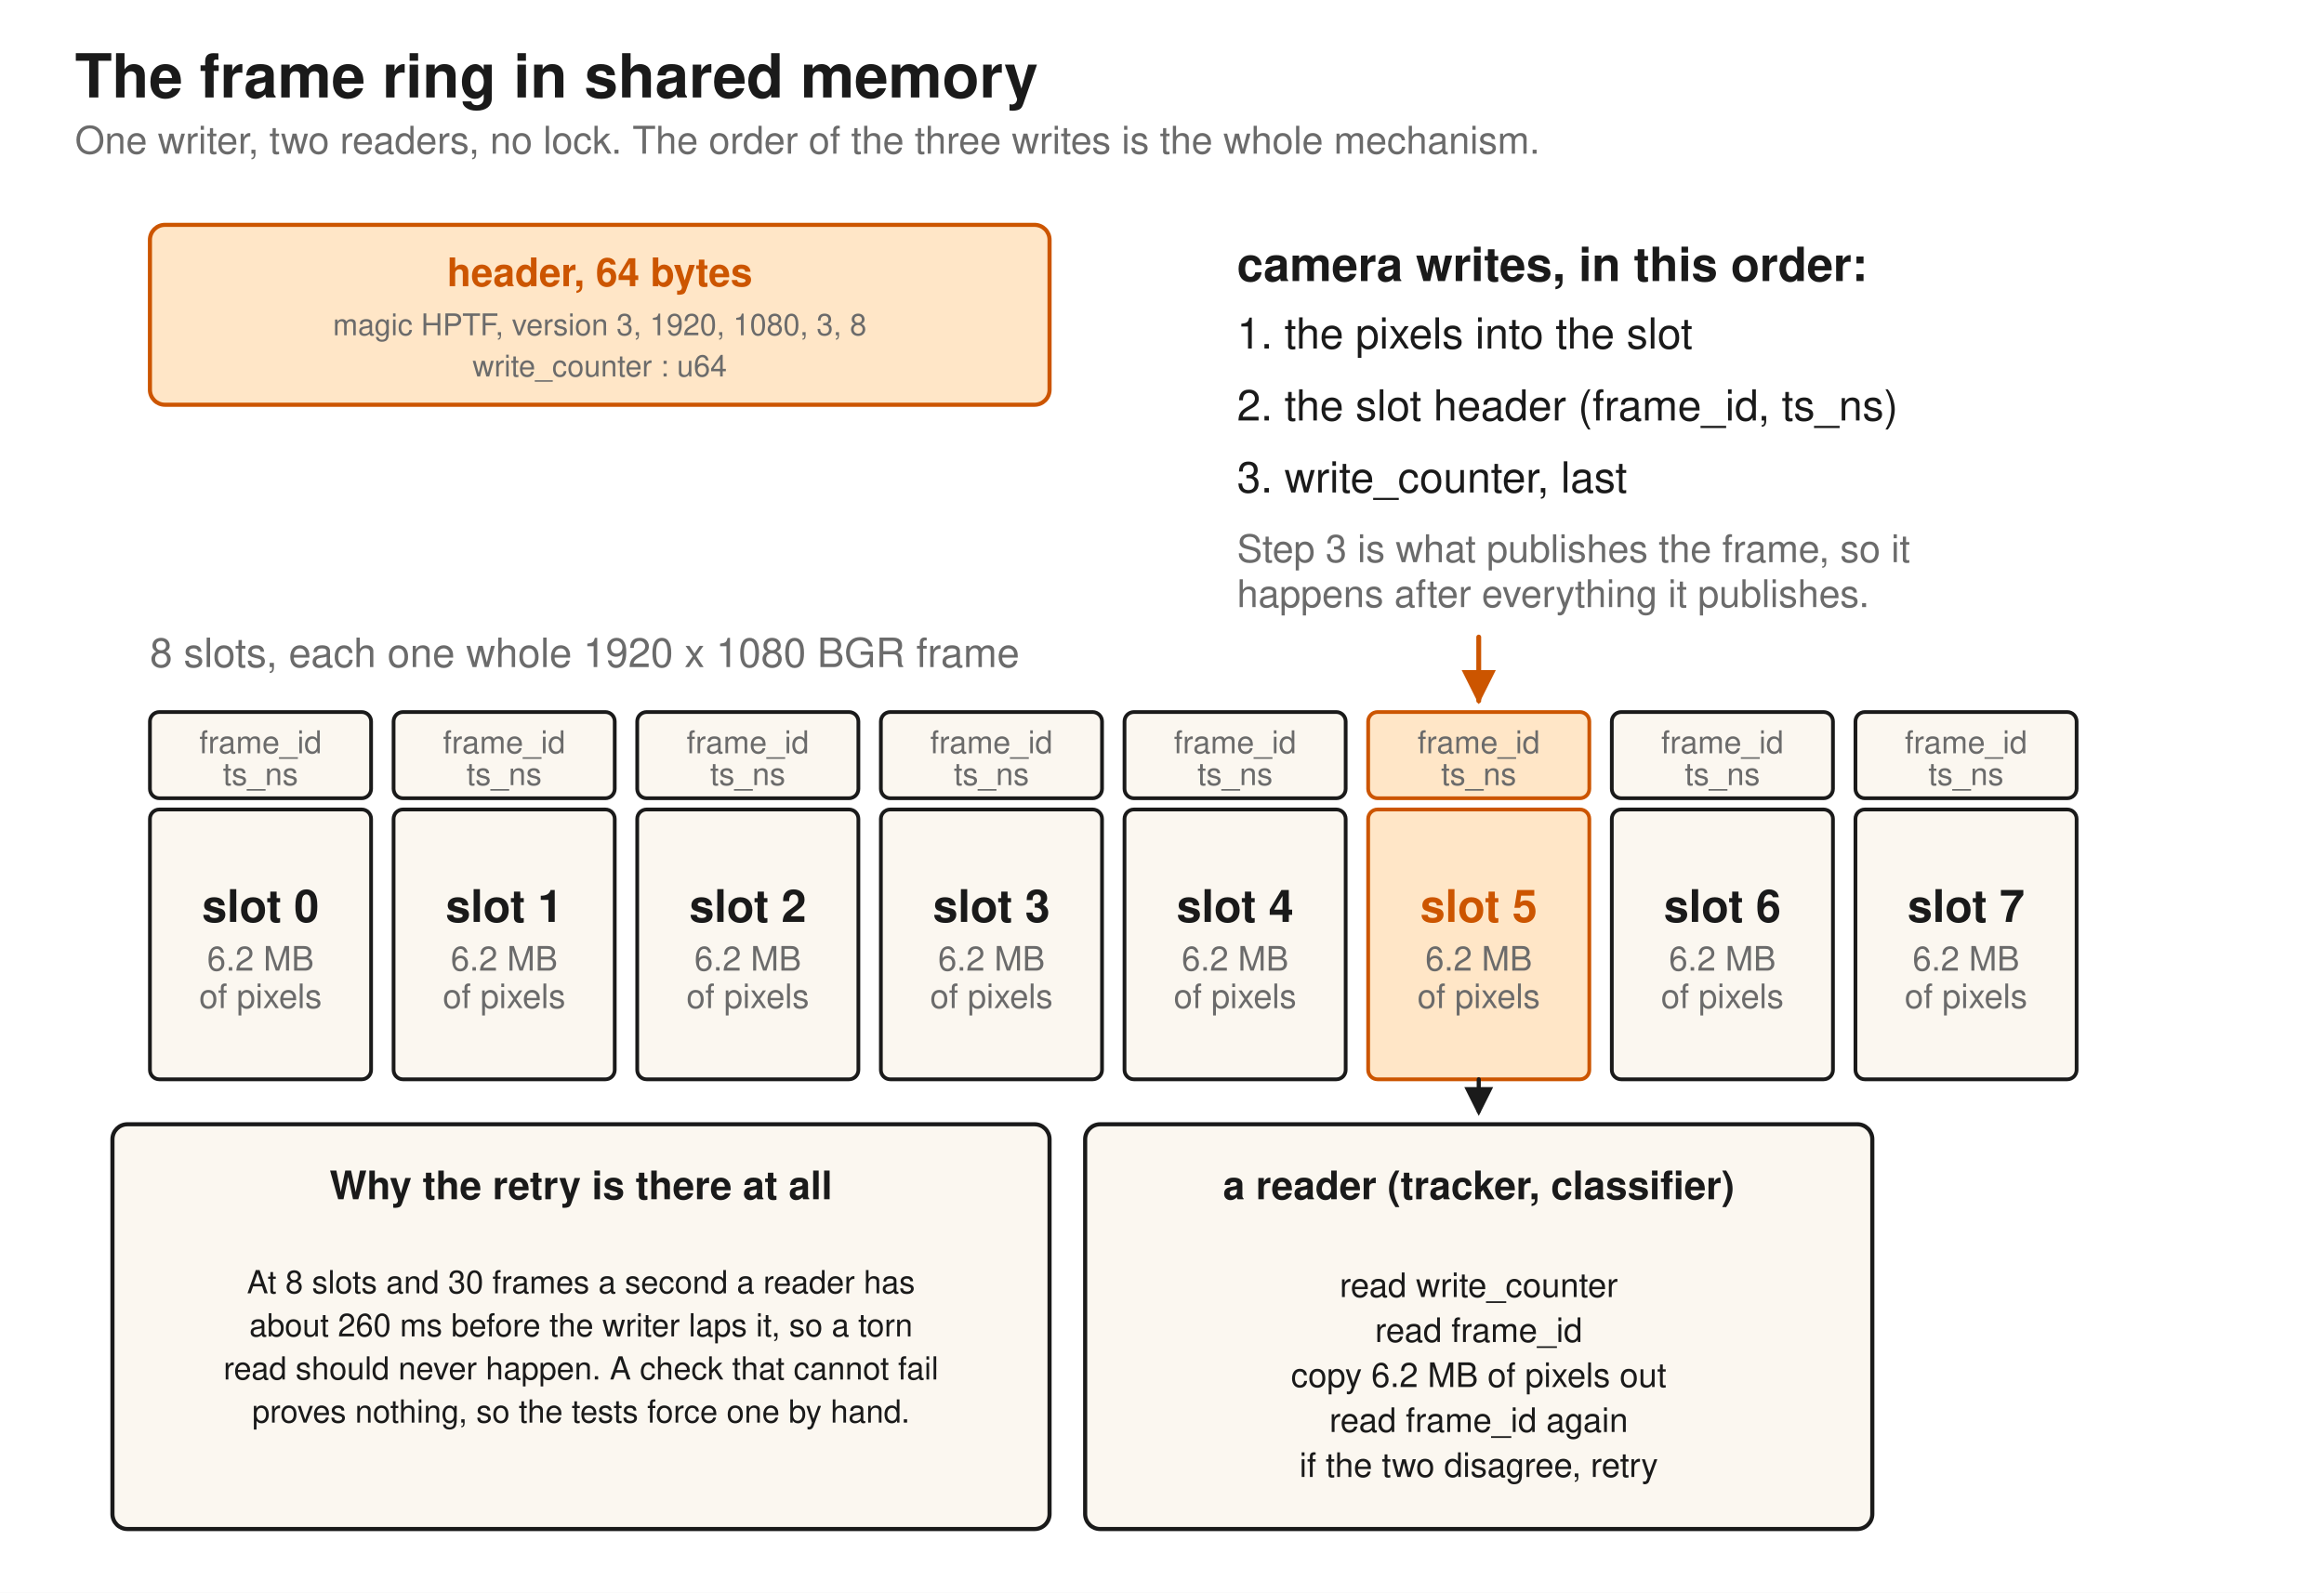
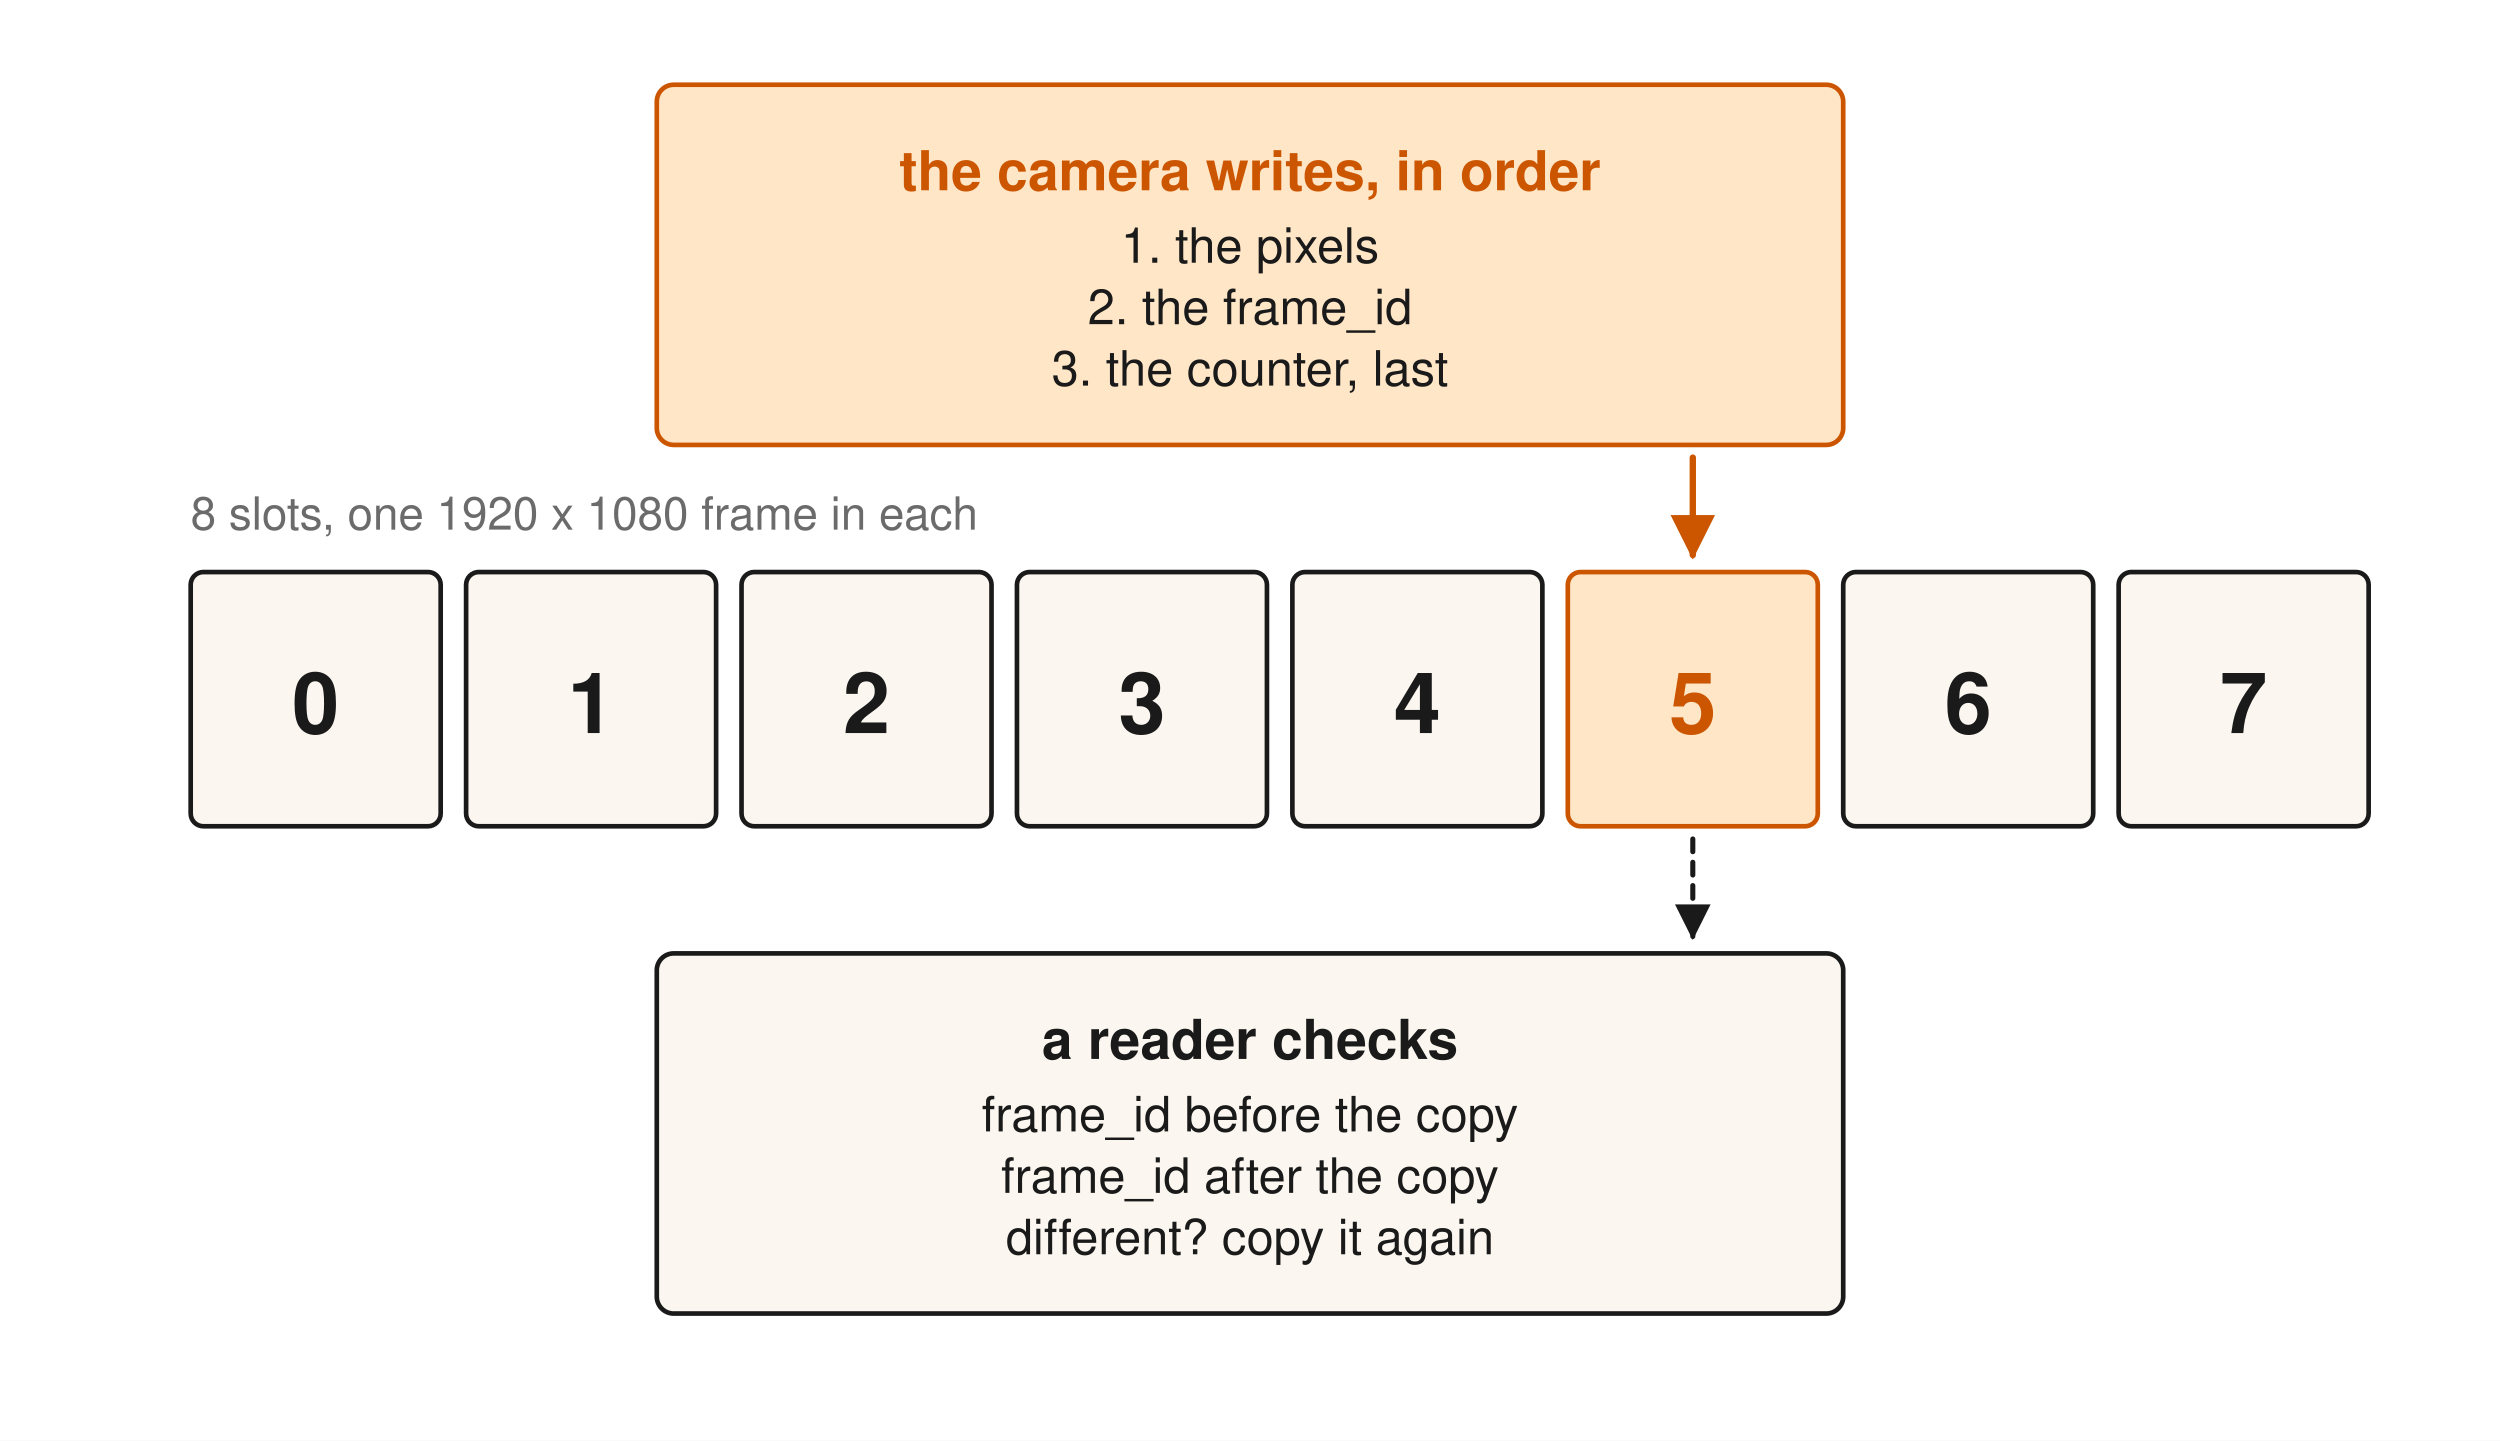
- <svg xmlns="http://www.w3.org/2000/svg" viewBox="0 0 1240 850" width="1240" height="850">
-   <rect width="1240" height="850" fill="#ffffff" />
+ <svg xmlns="http://www.w3.org/2000/svg" viewBox="0 0 1180 680" width="1180" height="680">
+   <rect width="1180" height="680" fill="#ffffff" />
  <defs>
    <marker id="a" viewBox="0 0 10 10" refX="9" refY="5" markerWidth="7" markerHeight="7" orient="auto-start-reverse">
      <path d="M 0 0 L 10 5 L 0 10 z" fill="#1a1a1a" />
    </marker>
    <marker id="ao" viewBox="0 0 10 10" refX="9" refY="5" markerWidth="7" markerHeight="7" orient="auto-start-reverse">
      <path d="M 0 0 L 10 5 L 0 10 z" fill="#cc5500" />
    </marker>
    <marker id="ac" viewBox="0 0 10 10" refX="9" refY="5" markerWidth="7" markerHeight="7" orient="auto-start-reverse">
      <path d="M 0 0 L 10 5 L 0 10 z" fill="#1f6f8b" />
    </marker>
    <marker id="ab" viewBox="0 0 10 10" refX="9" refY="5" markerWidth="7" markerHeight="7" orient="auto-start-reverse">
      <path d="M 0 0 L 10 5 L 0 10 z" fill="#b03030" />
    </marker>
  </defs>
-   <text x="40" y="52" font-family="Helvetica,Arial,sans-serif" font-size="32.4" fill="#1a1a1a" text-anchor="start" font-weight="bold">The frame ring in shared memory</text>
-   <text x="40" y="82" font-family="Helvetica,Arial,sans-serif" font-size="20.4" fill="#6b6b6b" text-anchor="start" font-weight="normal">One writer, two readers, no lock. The order of the three writes is the whole mechanism.</text>
-   <rect x="80" y="120" width="480" height="96" rx="8" fill="#ffe6c7" stroke="#cc5500" stroke-width="2.2" />
-   <text x="320.0" y="152.72" font-family="Helvetica,Arial,sans-serif" font-size="21" fill="#cc5500" text-anchor="middle" font-weight="bold">header,  64 bytes</text>
-   <text x="320.0" y="178.92" font-family="Helvetica,Arial,sans-serif" font-size="16" fill="#6b6b6b" text-anchor="middle" font-weight="normal">magic HPTF, version 3, 1920, 1080, 3, 8</text>
-   <text x="320.0" y="200.92" font-family="Helvetica,Arial,sans-serif" font-size="16" fill="#6b6b6b" text-anchor="middle" font-weight="normal">write_counter : u64</text>
-   <text x="660" y="150" font-family="Helvetica,Arial,sans-serif" font-size="25.2" fill="#1a1a1a" text-anchor="start" font-weight="bold">camera writes, in this order:</text>
-   <text x="660" y="186.0" font-family="Helvetica,Arial,sans-serif" font-size="22.8" fill="#1a1a1a" text-anchor="start" font-weight="normal">1.  the pixels into the slot</text>
-   <text x="660" y="224.4" font-family="Helvetica,Arial,sans-serif" font-size="22.8" fill="#1a1a1a" text-anchor="start" font-weight="normal">2.  the slot header (frame_id, ts_ns)</text>
-   <text x="660" y="262.8" font-family="Helvetica,Arial,sans-serif" font-size="22.8" fill="#1a1a1a" text-anchor="start" font-weight="normal">3.  write_counter, last</text>
-   <text x="660" y="300" font-family="Helvetica,Arial,sans-serif" font-size="20.4" fill="#6b6b6b" text-anchor="start" font-weight="normal">Step 3 is what publishes the frame, so it</text>
-   <text x="660" y="324" font-family="Helvetica,Arial,sans-serif" font-size="20.4" fill="#6b6b6b" text-anchor="start" font-weight="normal">happens after everything it publishes.</text>
-   <rect x="80" y="380" width="118" height="46" rx="5" fill="#fbf7f0" stroke="#1a1a1a" stroke-width="2.0" />
-   <text x="139.0" y="402" font-family="Helvetica,Arial,sans-serif" font-size="16.8" fill="#6b6b6b" text-anchor="middle" font-weight="normal">frame_id</text>
-   <text x="139.0" y="419" font-family="Helvetica,Arial,sans-serif" font-size="16.8" fill="#6b6b6b" text-anchor="middle" font-weight="normal">ts_ns</text>
-   <rect x="80" y="432" width="118" height="144" rx="5" fill="#fbf7f0" stroke="#1a1a1a" stroke-width="2.0" />
-   <text x="139.0" y="492" font-family="Helvetica,Arial,sans-serif" font-size="24" fill="#1a1a1a" text-anchor="middle" font-weight="bold">slot 0</text>
-   <text x="139.0" y="518" font-family="Helvetica,Arial,sans-serif" font-size="18" fill="#6b6b6b" text-anchor="middle" font-weight="normal">6.2 MB</text>
-   <text x="139.0" y="538" font-family="Helvetica,Arial,sans-serif" font-size="18" fill="#6b6b6b" text-anchor="middle" font-weight="normal">of pixels</text>
-   <rect x="210" y="380" width="118" height="46" rx="5" fill="#fbf7f0" stroke="#1a1a1a" stroke-width="2.0" />
-   <text x="269.0" y="402" font-family="Helvetica,Arial,sans-serif" font-size="16.8" fill="#6b6b6b" text-anchor="middle" font-weight="normal">frame_id</text>
-   <text x="269.0" y="419" font-family="Helvetica,Arial,sans-serif" font-size="16.8" fill="#6b6b6b" text-anchor="middle" font-weight="normal">ts_ns</text>
-   <rect x="210" y="432" width="118" height="144" rx="5" fill="#fbf7f0" stroke="#1a1a1a" stroke-width="2.0" />
-   <text x="269.0" y="492" font-family="Helvetica,Arial,sans-serif" font-size="24" fill="#1a1a1a" text-anchor="middle" font-weight="bold">slot 1</text>
-   <text x="269.0" y="518" font-family="Helvetica,Arial,sans-serif" font-size="18" fill="#6b6b6b" text-anchor="middle" font-weight="normal">6.2 MB</text>
-   <text x="269.0" y="538" font-family="Helvetica,Arial,sans-serif" font-size="18" fill="#6b6b6b" text-anchor="middle" font-weight="normal">of pixels</text>
-   <rect x="340" y="380" width="118" height="46" rx="5" fill="#fbf7f0" stroke="#1a1a1a" stroke-width="2.0" />
-   <text x="399.0" y="402" font-family="Helvetica,Arial,sans-serif" font-size="16.8" fill="#6b6b6b" text-anchor="middle" font-weight="normal">frame_id</text>
-   <text x="399.0" y="419" font-family="Helvetica,Arial,sans-serif" font-size="16.8" fill="#6b6b6b" text-anchor="middle" font-weight="normal">ts_ns</text>
-   <rect x="340" y="432" width="118" height="144" rx="5" fill="#fbf7f0" stroke="#1a1a1a" stroke-width="2.0" />
-   <text x="399.0" y="492" font-family="Helvetica,Arial,sans-serif" font-size="24" fill="#1a1a1a" text-anchor="middle" font-weight="bold">slot 2</text>
-   <text x="399.0" y="518" font-family="Helvetica,Arial,sans-serif" font-size="18" fill="#6b6b6b" text-anchor="middle" font-weight="normal">6.2 MB</text>
-   <text x="399.0" y="538" font-family="Helvetica,Arial,sans-serif" font-size="18" fill="#6b6b6b" text-anchor="middle" font-weight="normal">of pixels</text>
-   <rect x="470" y="380" width="118" height="46" rx="5" fill="#fbf7f0" stroke="#1a1a1a" stroke-width="2.0" />
-   <text x="529.0" y="402" font-family="Helvetica,Arial,sans-serif" font-size="16.8" fill="#6b6b6b" text-anchor="middle" font-weight="normal">frame_id</text>
-   <text x="529.0" y="419" font-family="Helvetica,Arial,sans-serif" font-size="16.8" fill="#6b6b6b" text-anchor="middle" font-weight="normal">ts_ns</text>
-   <rect x="470" y="432" width="118" height="144" rx="5" fill="#fbf7f0" stroke="#1a1a1a" stroke-width="2.0" />
-   <text x="529.0" y="492" font-family="Helvetica,Arial,sans-serif" font-size="24" fill="#1a1a1a" text-anchor="middle" font-weight="bold">slot 3</text>
-   <text x="529.0" y="518" font-family="Helvetica,Arial,sans-serif" font-size="18" fill="#6b6b6b" text-anchor="middle" font-weight="normal">6.2 MB</text>
-   <text x="529.0" y="538" font-family="Helvetica,Arial,sans-serif" font-size="18" fill="#6b6b6b" text-anchor="middle" font-weight="normal">of pixels</text>
-   <rect x="600" y="380" width="118" height="46" rx="5" fill="#fbf7f0" stroke="#1a1a1a" stroke-width="2.0" />
-   <text x="659.0" y="402" font-family="Helvetica,Arial,sans-serif" font-size="16.8" fill="#6b6b6b" text-anchor="middle" font-weight="normal">frame_id</text>
-   <text x="659.0" y="419" font-family="Helvetica,Arial,sans-serif" font-size="16.8" fill="#6b6b6b" text-anchor="middle" font-weight="normal">ts_ns</text>
-   <rect x="600" y="432" width="118" height="144" rx="5" fill="#fbf7f0" stroke="#1a1a1a" stroke-width="2.0" />
-   <text x="659.0" y="492" font-family="Helvetica,Arial,sans-serif" font-size="24" fill="#1a1a1a" text-anchor="middle" font-weight="bold">slot 4</text>
-   <text x="659.0" y="518" font-family="Helvetica,Arial,sans-serif" font-size="18" fill="#6b6b6b" text-anchor="middle" font-weight="normal">6.2 MB</text>
-   <text x="659.0" y="538" font-family="Helvetica,Arial,sans-serif" font-size="18" fill="#6b6b6b" text-anchor="middle" font-weight="normal">of pixels</text>
-   <rect x="730" y="380" width="118" height="46" rx="5" fill="#ffe6c7" stroke="#cc5500" stroke-width="2.0" />
-   <text x="789.0" y="402" font-family="Helvetica,Arial,sans-serif" font-size="16.8" fill="#6b6b6b" text-anchor="middle" font-weight="normal">frame_id</text>
-   <text x="789.0" y="419" font-family="Helvetica,Arial,sans-serif" font-size="16.8" fill="#6b6b6b" text-anchor="middle" font-weight="normal">ts_ns</text>
-   <rect x="730" y="432" width="118" height="144" rx="5" fill="#ffe6c7" stroke="#cc5500" stroke-width="2.0" />
-   <text x="789.0" y="492" font-family="Helvetica,Arial,sans-serif" font-size="24" fill="#cc5500" text-anchor="middle" font-weight="bold">slot 5</text>
-   <text x="789.0" y="518" font-family="Helvetica,Arial,sans-serif" font-size="18" fill="#6b6b6b" text-anchor="middle" font-weight="normal">6.2 MB</text>
-   <text x="789.0" y="538" font-family="Helvetica,Arial,sans-serif" font-size="18" fill="#6b6b6b" text-anchor="middle" font-weight="normal">of pixels</text>
-   <rect x="860" y="380" width="118" height="46" rx="5" fill="#fbf7f0" stroke="#1a1a1a" stroke-width="2.0" />
-   <text x="919.0" y="402" font-family="Helvetica,Arial,sans-serif" font-size="16.8" fill="#6b6b6b" text-anchor="middle" font-weight="normal">frame_id</text>
-   <text x="919.0" y="419" font-family="Helvetica,Arial,sans-serif" font-size="16.8" fill="#6b6b6b" text-anchor="middle" font-weight="normal">ts_ns</text>
-   <rect x="860" y="432" width="118" height="144" rx="5" fill="#fbf7f0" stroke="#1a1a1a" stroke-width="2.0" />
-   <text x="919.0" y="492" font-family="Helvetica,Arial,sans-serif" font-size="24" fill="#1a1a1a" text-anchor="middle" font-weight="bold">slot 6</text>
-   <text x="919.0" y="518" font-family="Helvetica,Arial,sans-serif" font-size="18" fill="#6b6b6b" text-anchor="middle" font-weight="normal">6.2 MB</text>
-   <text x="919.0" y="538" font-family="Helvetica,Arial,sans-serif" font-size="18" fill="#6b6b6b" text-anchor="middle" font-weight="normal">of pixels</text>
-   <rect x="990" y="380" width="118" height="46" rx="5" fill="#fbf7f0" stroke="#1a1a1a" stroke-width="2.0" />
-   <text x="1049.0" y="402" font-family="Helvetica,Arial,sans-serif" font-size="16.8" fill="#6b6b6b" text-anchor="middle" font-weight="normal">frame_id</text>
-   <text x="1049.0" y="419" font-family="Helvetica,Arial,sans-serif" font-size="16.8" fill="#6b6b6b" text-anchor="middle" font-weight="normal">ts_ns</text>
-   <rect x="990" y="432" width="118" height="144" rx="5" fill="#fbf7f0" stroke="#1a1a1a" stroke-width="2.0" />
-   <text x="1049.0" y="492" font-family="Helvetica,Arial,sans-serif" font-size="24" fill="#1a1a1a" text-anchor="middle" font-weight="bold">slot 7</text>
-   <text x="1049.0" y="518" font-family="Helvetica,Arial,sans-serif" font-size="18" fill="#6b6b6b" text-anchor="middle" font-weight="normal">6.2 MB</text>
-   <text x="1049.0" y="538" font-family="Helvetica,Arial,sans-serif" font-size="18" fill="#6b6b6b" text-anchor="middle" font-weight="normal">of pixels</text>
-   <text x="80" y="356" font-family="Helvetica,Arial,sans-serif" font-size="21.6" fill="#6b6b6b" text-anchor="start" font-weight="normal">8 slots, each one whole 1920 x 1080 BGR frame</text>
-   <line x1="789.0" y1="340" x2="789.0" y2="374" stroke="#cc5500" stroke-width="2.6" stroke-linecap="round" marker-end="url(#ao)" />
-   <rect x="579.0" y="600" width="420" height="216" rx="8" fill="#fbf7f0" stroke="#1a1a1a" stroke-width="2.2" />
-   <text x="789.0" y="640" font-family="Helvetica,Arial,sans-serif" font-size="21" fill="#1a1a1a" text-anchor="middle" font-weight="bold">a reader (tracker, classifier)</text>
-   <text x="789.0" y="668.2" font-family="Helvetica,Arial,sans-serif" font-size="18" fill="#1a1a1a" text-anchor="middle" font-weight="normal" />
-   <text x="789.0" y="692.2" font-family="Helvetica,Arial,sans-serif" font-size="18" fill="#1a1a1a" text-anchor="middle" font-weight="normal">read write_counter</text>
-   <text x="789.0" y="716.2" font-family="Helvetica,Arial,sans-serif" font-size="18" fill="#1a1a1a" text-anchor="middle" font-weight="normal">read frame_id</text>
-   <text x="789.0" y="740.2" font-family="Helvetica,Arial,sans-serif" font-size="18" fill="#1a1a1a" text-anchor="middle" font-weight="normal">copy 6.2 MB of pixels out</text>
-   <text x="789.0" y="764.2" font-family="Helvetica,Arial,sans-serif" font-size="18" fill="#1a1a1a" text-anchor="middle" font-weight="normal">read frame_id again</text>
-   <text x="789.0" y="788.2" font-family="Helvetica,Arial,sans-serif" font-size="18" fill="#1a1a1a" text-anchor="middle" font-weight="normal">if the two disagree, retry</text>
-   <line x1="789.0" y1="576" x2="789.0" y2="594" stroke="#1a1a1a" stroke-width="2.2" stroke-linecap="round" stroke-dasharray="6 5" marker-end="url(#a)" />
-   <rect x="60" y="600" width="500" height="216" rx="8" fill="#fbf7f0" stroke="#1a1a1a" stroke-width="2.2" />
-   <text x="310.0" y="640" font-family="Helvetica,Arial,sans-serif" font-size="21" fill="#1a1a1a" text-anchor="middle" font-weight="bold">Why the retry is there at all</text>
-   <text x="310.0" y="667.2" font-family="Helvetica,Arial,sans-serif" font-size="17" fill="#1a1a1a" text-anchor="middle" font-weight="normal" />
-   <text x="310.0" y="690.2" font-family="Helvetica,Arial,sans-serif" font-size="17" fill="#1a1a1a" text-anchor="middle" font-weight="normal">At 8 slots and 30 frames a second a reader has</text>
-   <text x="310.0" y="713.2" font-family="Helvetica,Arial,sans-serif" font-size="17" fill="#1a1a1a" text-anchor="middle" font-weight="normal">about 260 ms before the writer laps it, so a torn</text>
-   <text x="310.0" y="736.2" font-family="Helvetica,Arial,sans-serif" font-size="17" fill="#1a1a1a" text-anchor="middle" font-weight="normal">read should never happen. A check that cannot fail</text>
-   <text x="310.0" y="759.2" font-family="Helvetica,Arial,sans-serif" font-size="17" fill="#1a1a1a" text-anchor="middle" font-weight="normal">proves nothing, so the tests force one by hand.</text>
+   <rect x="310" y="40" width="560" height="170" rx="8" fill="#ffe6c7" stroke="#cc5500" stroke-width="2.2" />
+   <text x="590.0" y="89.82" font-family="Helvetica,Arial,sans-serif" font-size="26" fill="#cc5500" text-anchor="middle" font-weight="bold">the camera writes, in order</text>
+   <text x="590.0" y="124.02" font-family="Helvetica,Arial,sans-serif" font-size="23" fill="#1a1a1a" text-anchor="middle" font-weight="normal">1.  the pixels</text>
+   <text x="590.0" y="153.02" font-family="Helvetica,Arial,sans-serif" font-size="23" fill="#1a1a1a" text-anchor="middle" font-weight="normal">2.  the frame_id</text>
+   <text x="590.0" y="182.02" font-family="Helvetica,Arial,sans-serif" font-size="23" fill="#1a1a1a" text-anchor="middle" font-weight="normal">3.  the counter, last</text>
+   <text x="90" y="250" font-family="Helvetica,Arial,sans-serif" font-size="21.6" fill="#6b6b6b" text-anchor="start" font-weight="normal">8 slots, one 1920 x 1080 frame in each</text>
+   <line x1="799.0" y1="216" x2="799.0" y2="262" stroke="#cc5500" stroke-width="3.0" stroke-linecap="round" marker-end="url(#ao)" />
+   <rect x="90" y="270" width="118" height="120" rx="6" fill="#fbf7f0" stroke="#1a1a1a" stroke-width="2.2" />
+   <text x="149.0" y="346" font-family="Helvetica,Arial,sans-serif" font-size="40" fill="#1a1a1a" text-anchor="middle" font-weight="bold">0</text>
+   <rect x="220" y="270" width="118" height="120" rx="6" fill="#fbf7f0" stroke="#1a1a1a" stroke-width="2.2" />
+   <text x="279.0" y="346" font-family="Helvetica,Arial,sans-serif" font-size="40" fill="#1a1a1a" text-anchor="middle" font-weight="bold">1</text>
+   <rect x="350" y="270" width="118" height="120" rx="6" fill="#fbf7f0" stroke="#1a1a1a" stroke-width="2.2" />
+   <text x="409.0" y="346" font-family="Helvetica,Arial,sans-serif" font-size="40" fill="#1a1a1a" text-anchor="middle" font-weight="bold">2</text>
+   <rect x="480" y="270" width="118" height="120" rx="6" fill="#fbf7f0" stroke="#1a1a1a" stroke-width="2.2" />
+   <text x="539.0" y="346" font-family="Helvetica,Arial,sans-serif" font-size="40" fill="#1a1a1a" text-anchor="middle" font-weight="bold">3</text>
+   <rect x="610" y="270" width="118" height="120" rx="6" fill="#fbf7f0" stroke="#1a1a1a" stroke-width="2.2" />
+   <text x="669.0" y="346" font-family="Helvetica,Arial,sans-serif" font-size="40" fill="#1a1a1a" text-anchor="middle" font-weight="bold">4</text>
+   <rect x="740" y="270" width="118" height="120" rx="6" fill="#ffe6c7" stroke="#cc5500" stroke-width="2.2" />
+   <text x="799.0" y="346" font-family="Helvetica,Arial,sans-serif" font-size="40" fill="#cc5500" text-anchor="middle" font-weight="bold">5</text>
+   <rect x="870" y="270" width="118" height="120" rx="6" fill="#fbf7f0" stroke="#1a1a1a" stroke-width="2.2" />
+   <text x="929.0" y="346" font-family="Helvetica,Arial,sans-serif" font-size="40" fill="#1a1a1a" text-anchor="middle" font-weight="bold">6</text>
+   <rect x="1000" y="270" width="118" height="120" rx="6" fill="#fbf7f0" stroke="#1a1a1a" stroke-width="2.2" />
+   <text x="1059.0" y="346" font-family="Helvetica,Arial,sans-serif" font-size="40" fill="#1a1a1a" text-anchor="middle" font-weight="bold">7</text>
+   <line x1="799.0" y1="396" x2="799.0" y2="442" stroke="#1a1a1a" stroke-width="2.4" stroke-linecap="round" stroke-dasharray="6 5" marker-end="url(#a)" />
+   <rect x="310" y="450" width="560" height="170" rx="8" fill="#fbf7f0" stroke="#1a1a1a" stroke-width="2.2" />
+   <text x="590.0" y="499.82" font-family="Helvetica,Arial,sans-serif" font-size="26" fill="#1a1a1a" text-anchor="middle" font-weight="bold">a reader checks</text>
+   <text x="590.0" y="534.02" font-family="Helvetica,Arial,sans-serif" font-size="23" fill="#1a1a1a" text-anchor="middle" font-weight="normal">frame_id before the copy</text>
+   <text x="590.0" y="563.02" font-family="Helvetica,Arial,sans-serif" font-size="23" fill="#1a1a1a" text-anchor="middle" font-weight="normal">frame_id after the copy</text>
+   <text x="590.0" y="592.02" font-family="Helvetica,Arial,sans-serif" font-size="23" fill="#1a1a1a" text-anchor="middle" font-weight="normal">different?  copy it again</text>
</svg>
